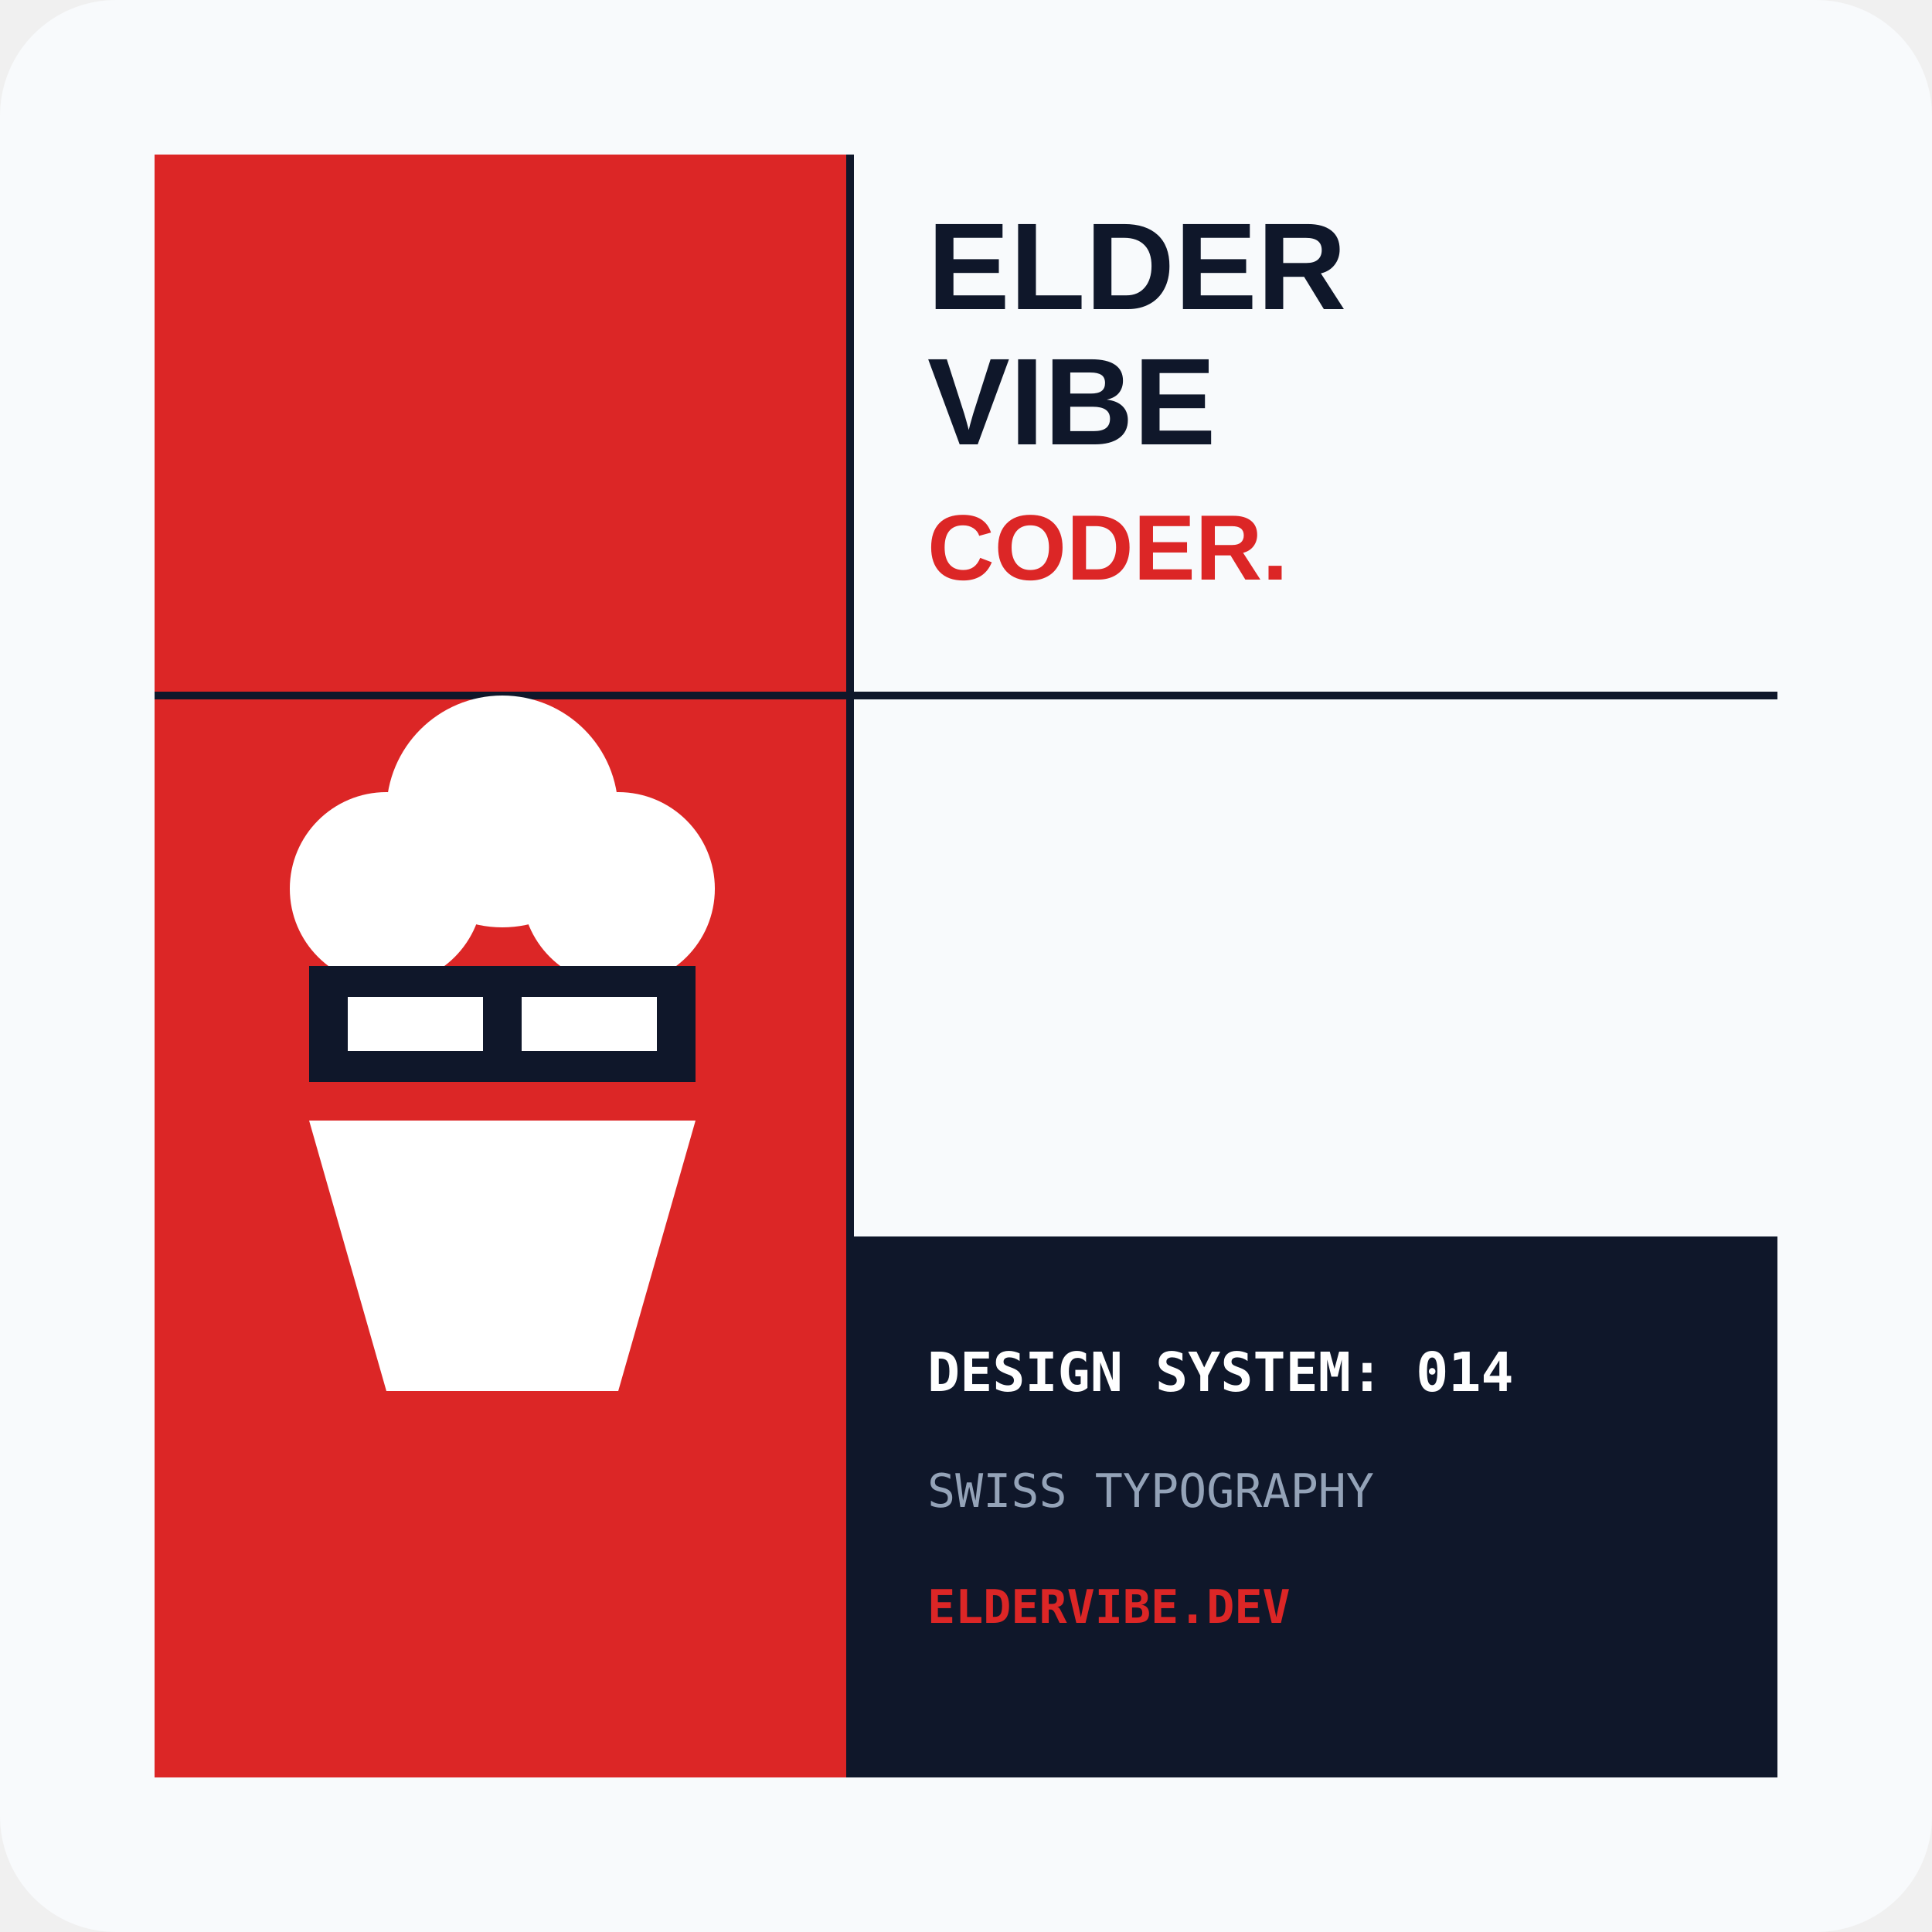
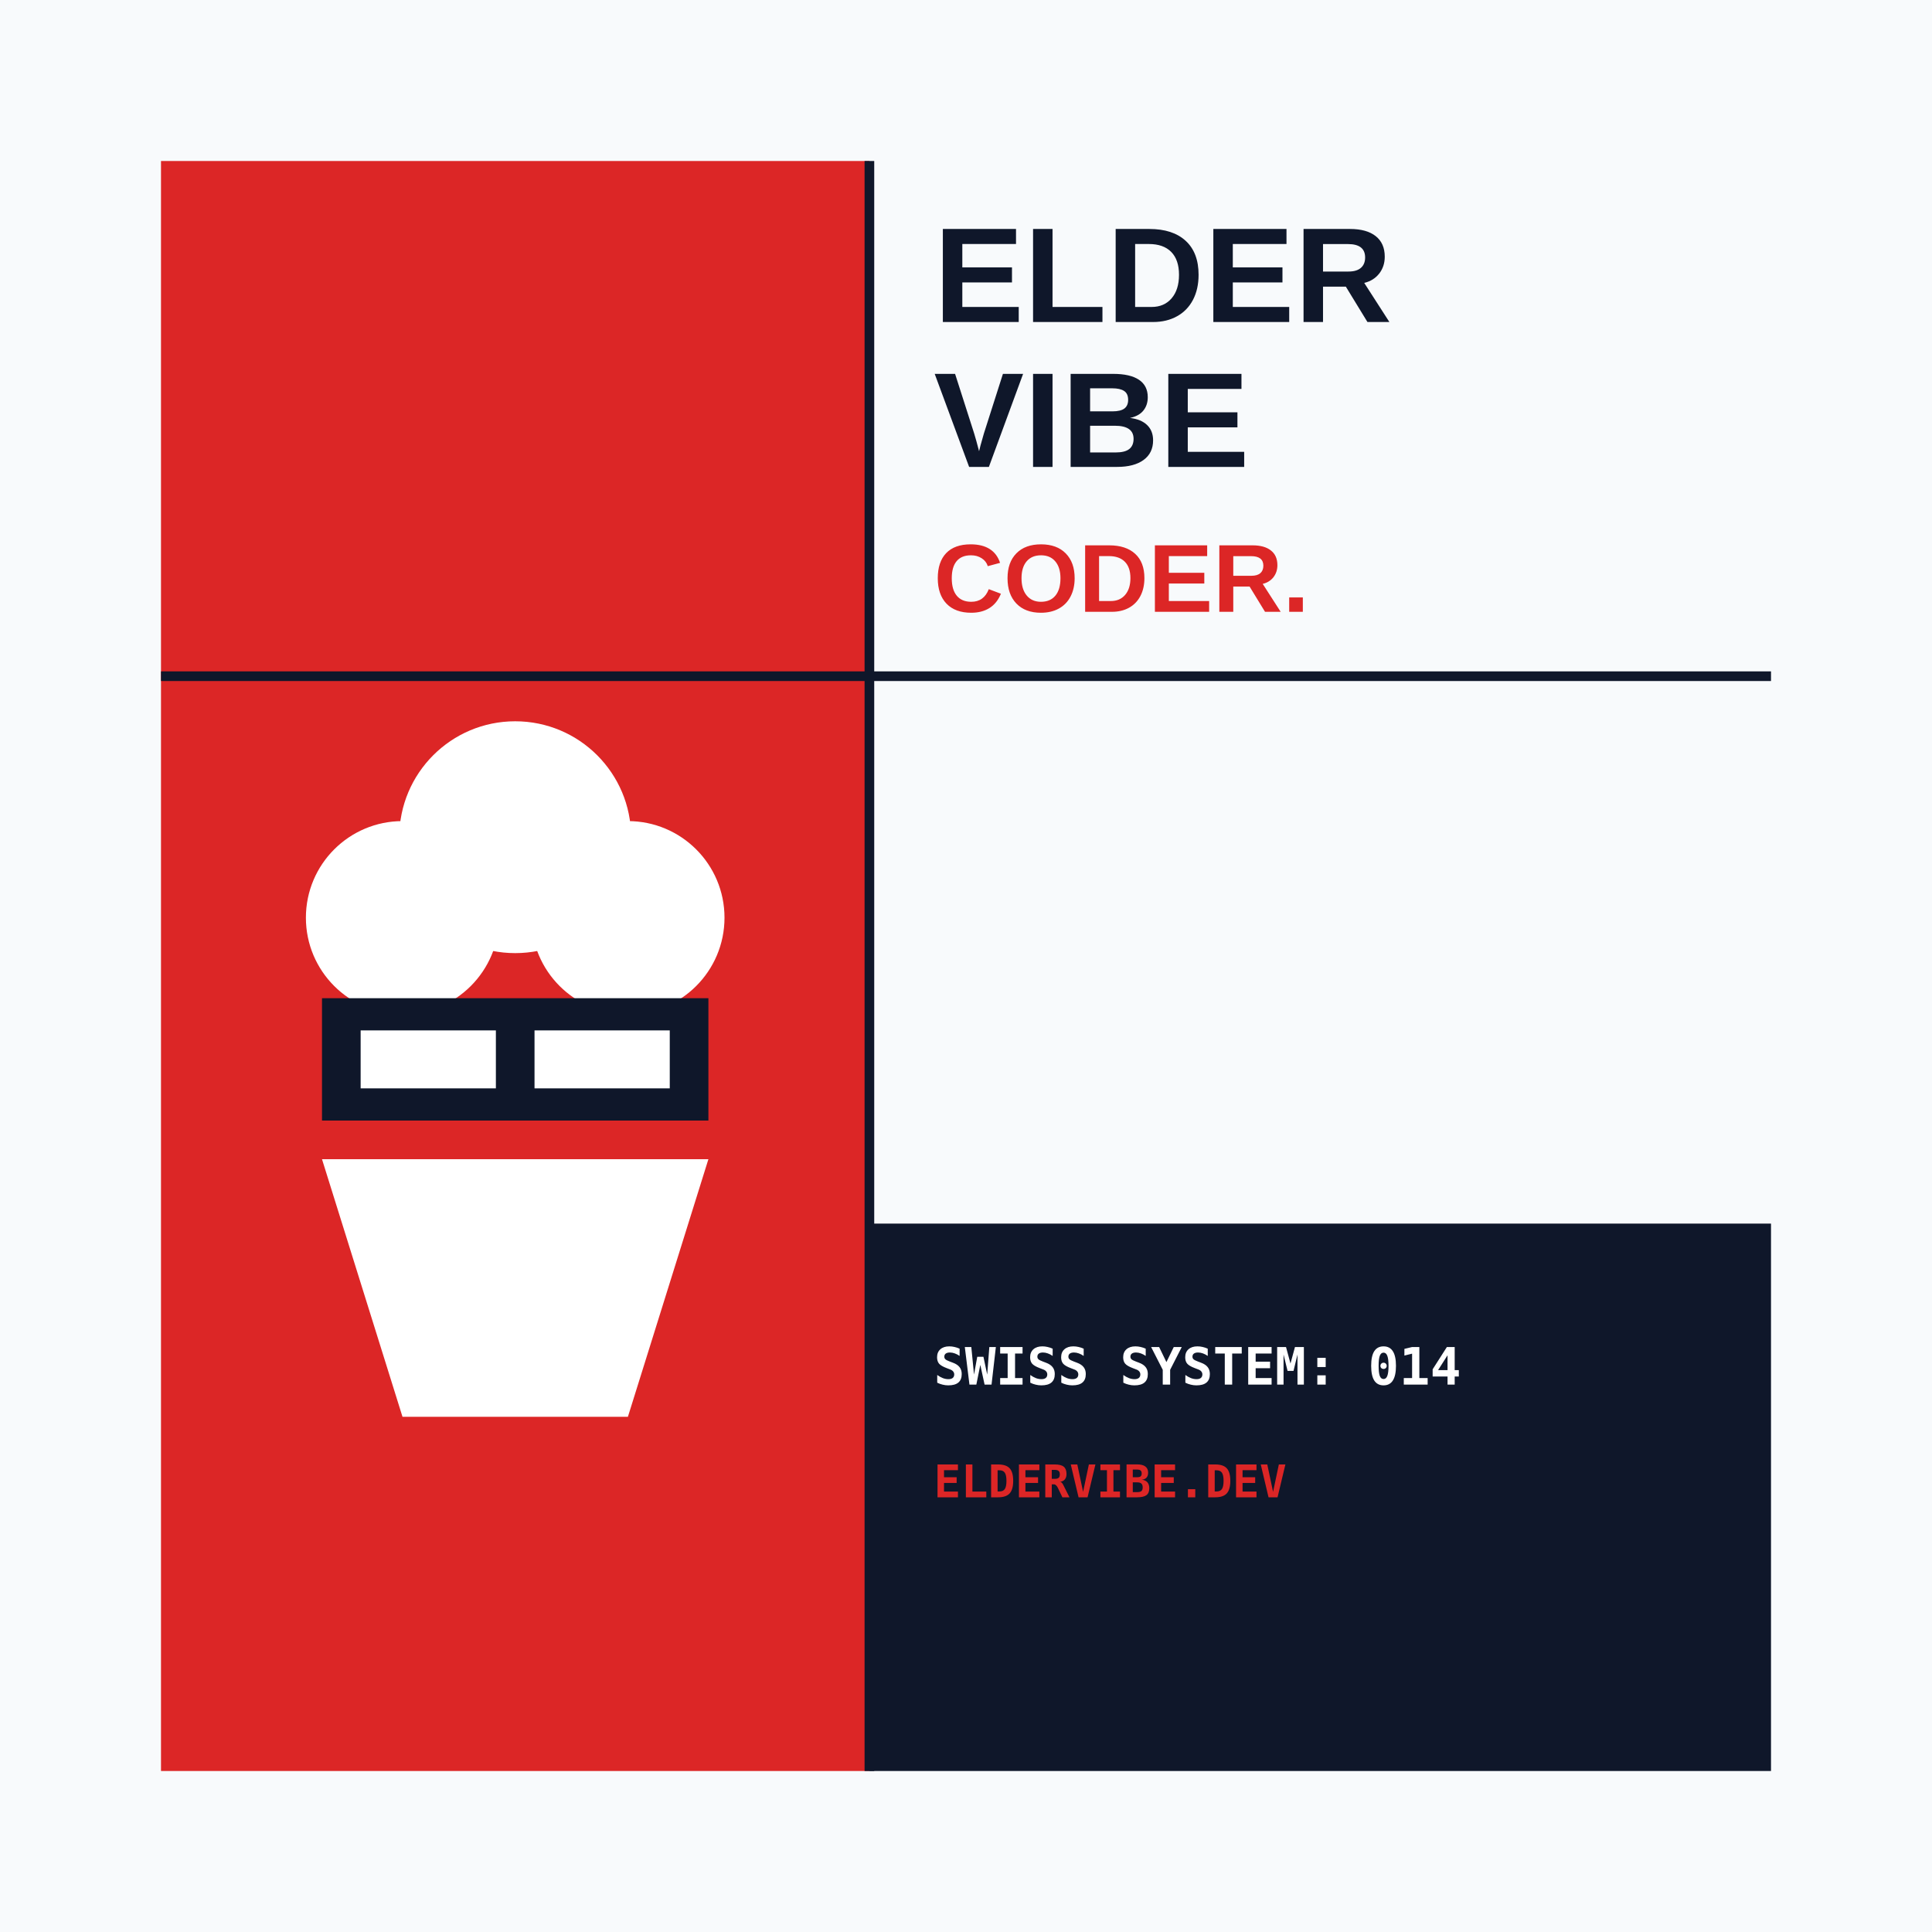
- <svg xmlns="http://www.w3.org/2000/svg" viewBox="0 0 500 500" width="100%" height="100%">
-   <rect width="500" height="500" rx="30" fill="#f8fafc" />
-   <rect x="40" y="40" width="180" height="420" fill="#dc2626" />
-   <rect x="220" y="320" width="240" height="140" fill="#0f172a" />
-   <line x1="220" y1="40" x2="220" y2="460" stroke="#0f172a" stroke-width="2" />
-   <line x1="40" y1="180" x2="460" y2="180" stroke="#0f172a" stroke-width="2" />
-   <text x="240" y="80" fill="#0f172a" font-family="'Helvetica Neue', Arial, sans-serif" font-size="32" font-weight="900">ELDER</text>
-   <text x="240" y="115" fill="#0f172a" font-family="'Helvetica Neue', Arial, sans-serif" font-size="32" font-weight="900">VIBE</text>
-   <text x="240" y="150" fill="#dc2626" font-family="'Helvetica Neue', Arial, sans-serif" font-size="24" font-weight="700">CODER.</text>
-   <g transform="translate(40, 160)">
-     <circle cx="90" cy="50" r="30" fill="#ffffff" />
-     <circle cx="60" cy="70" r="25" fill="#ffffff" />
-     <circle cx="120" cy="70" r="25" fill="#ffffff" />
-     <rect x="40" y="90" width="100" height="30" fill="#0f172a" />
-     <rect x="50" y="98" width="35" height="14" fill="#ffffff" />
-     <rect x="95" y="98" width="35" height="14" fill="#ffffff" />
-     <polygon points="40,130 140,130 120,200 60,200" fill="#ffffff" />
+ <svg xmlns="http://www.w3.org/2000/svg" viewBox="0 0 600 600" width="100%" height="100%">
+   <rect width="600" height="600" fill="#f8fafc" />
+   <rect x="50" y="50" width="220" height="500" fill="#dc2626" />
+   <rect x="270" y="380" width="280" height="170" fill="#0f172a" />
+   <line x1="270" y1="50" x2="270" y2="550" stroke="#0f172a" stroke-width="3" />
+   <line x1="50" y1="210" x2="550" y2="210" stroke="#0f172a" stroke-width="3" />
+   <text x="290" y="100" fill="#0f172a" font-family="'Helvetica Neue', Arial, sans-serif" font-size="42" font-weight="900">ELDER</text>
+   <text x="290" y="145" fill="#0f172a" font-family="'Helvetica Neue', Arial, sans-serif" font-size="42" font-weight="900">VIBE</text>
+   <text x="290" y="190" fill="#dc2626" font-family="'Helvetica Neue', Arial, sans-serif" font-size="30" font-weight="700">CODER.</text>
+   <g transform="translate(50, 190)">
+     <circle cx="110" cy="70" r="36" fill="#ffffff" />
+     <circle cx="75" cy="95" r="30" fill="#ffffff" />
+     <circle cx="145" cy="95" r="30" fill="#ffffff" />
+     <rect x="50" y="120" width="120" height="38" fill="#0f172a" />
+     <rect x="62" y="130" width="42" height="18" fill="#ffffff" />
+     <rect x="116" y="130" width="42" height="18" fill="#ffffff" />
+     <polygon points="50,170 170,170 145,250 75,250" fill="#ffffff" />
  </g>
-   <text x="240" y="360" fill="#ffffff" font-family="monospace" font-size="14" font-weight="bold">DESIGN SYSTEM: 014</text>
-   <text x="240" y="390" fill="#94a3b8" font-family="monospace" font-size="12">SWISS TYPOGRAPHY</text>
-   <text x="240" y="420" fill="#dc2626" font-family="monospace" font-size="12" font-weight="bold">ELDERVIBE.DEV</text>
+   <text x="290" y="430" fill="#ffffff" font-family="monospace" font-size="16" font-weight="bold">SWISS SYSTEM: 014</text>
+   <text x="290" y="465" fill="#dc2626" font-family="monospace" font-size="14" font-weight="bold">ELDERVIBE.DEV</text>
</svg>
